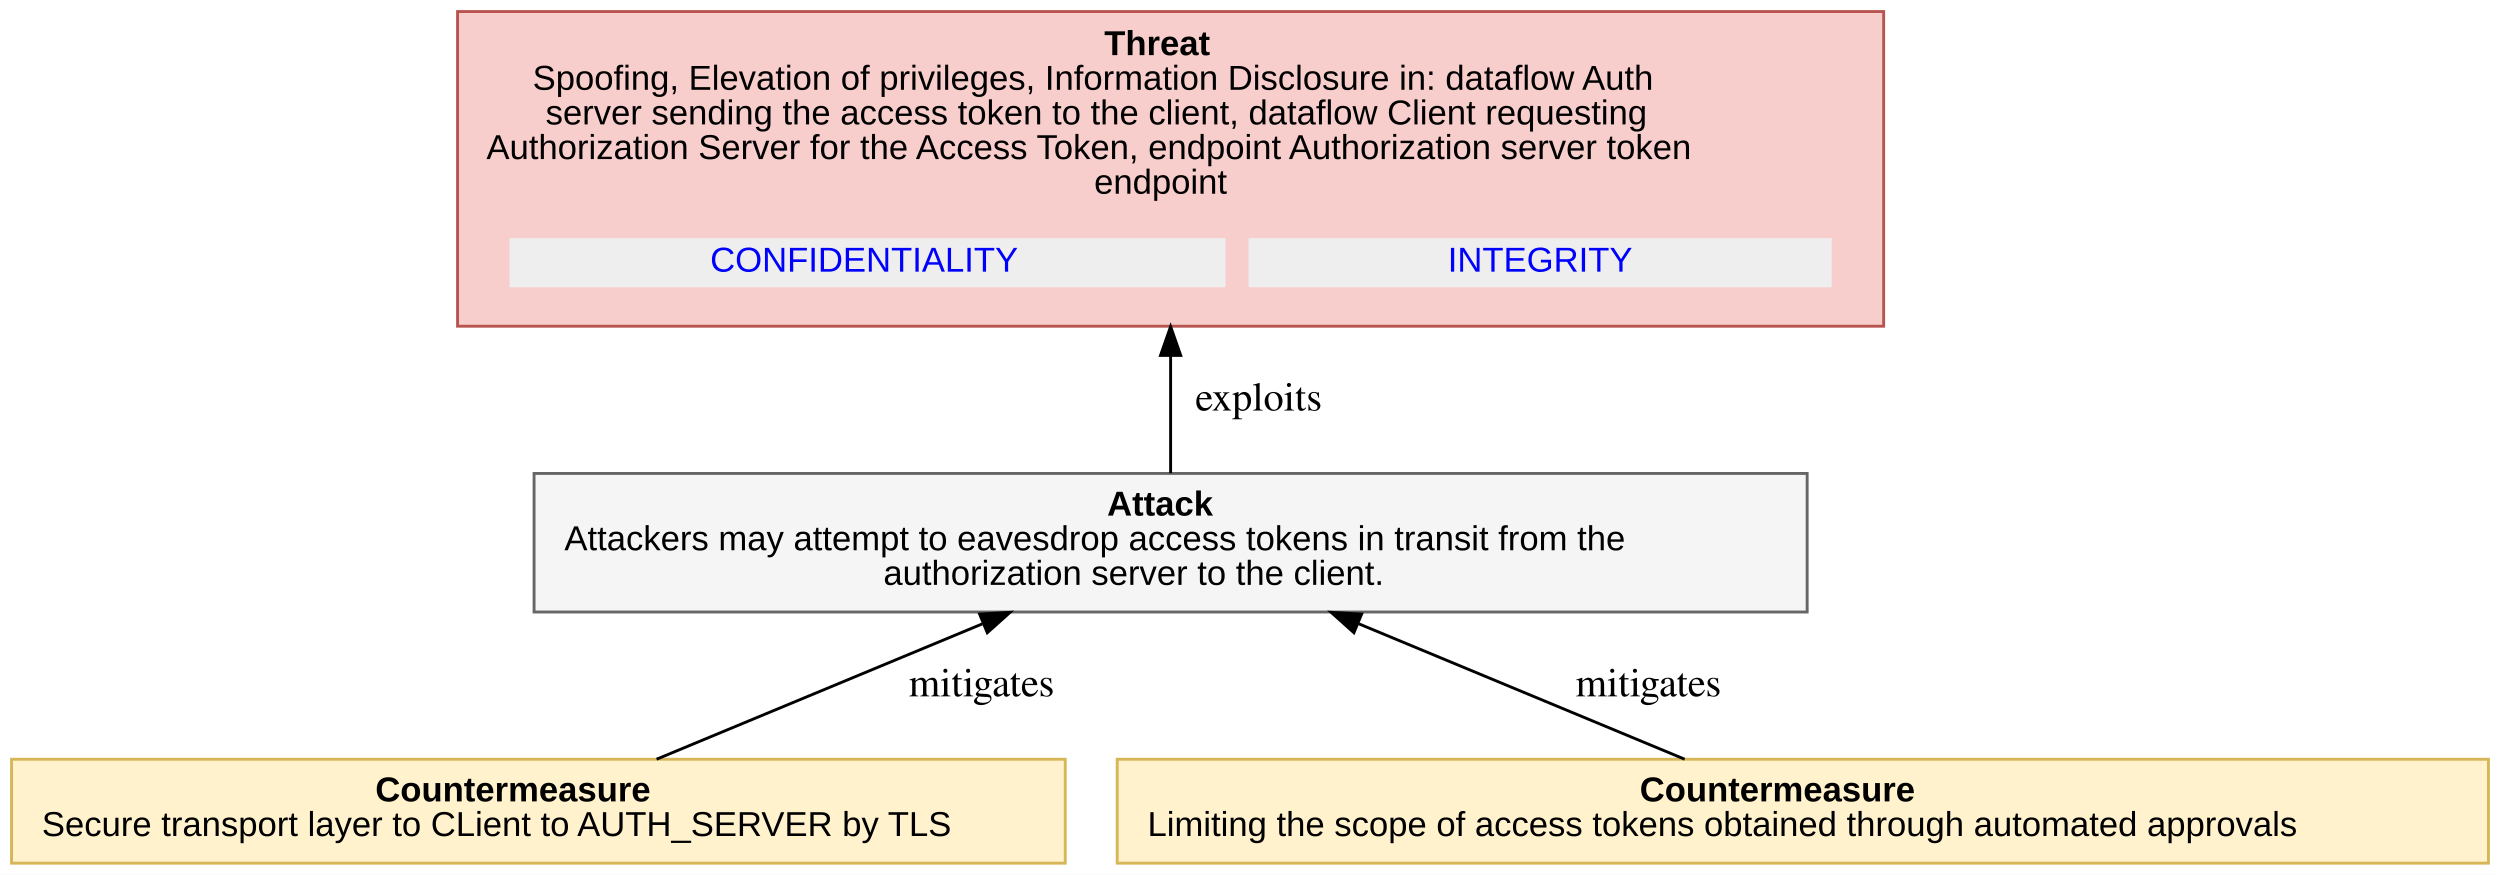
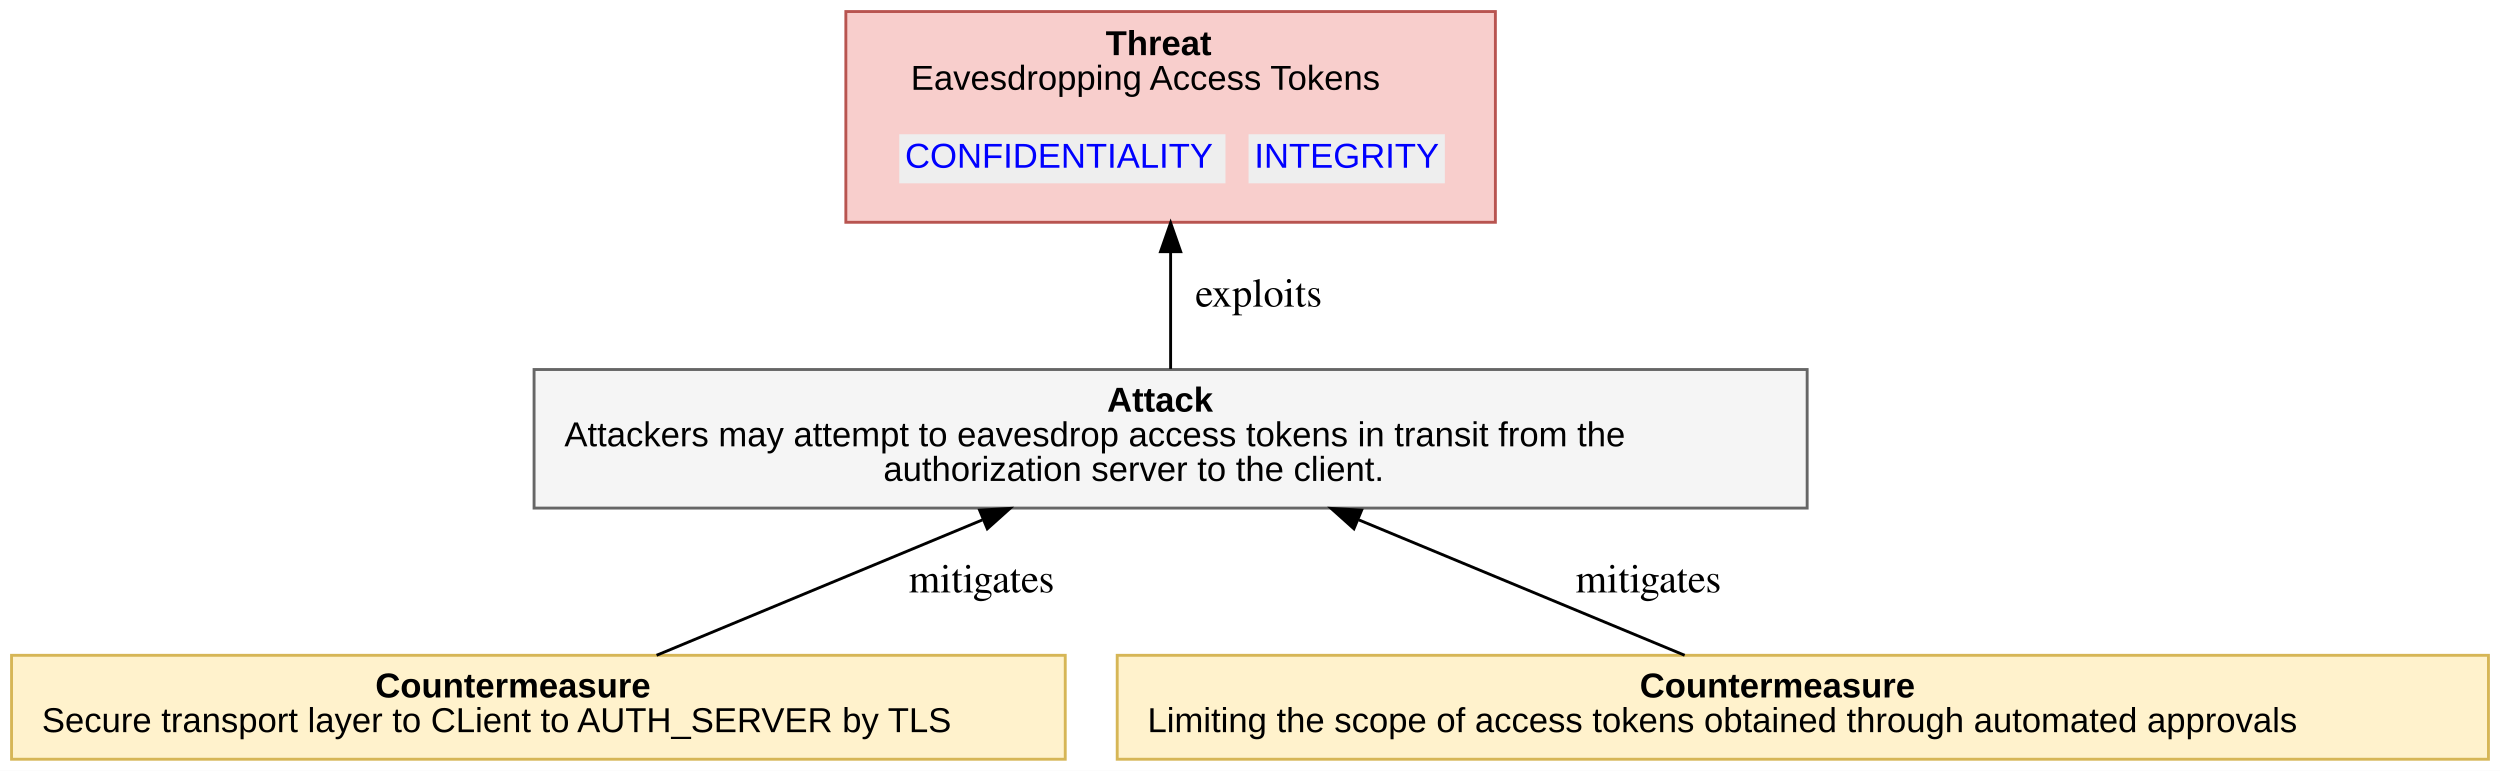
- <svg xmlns="http://www.w3.org/2000/svg" xmlns:xlink="http://www.w3.org/1999/xlink" width="866pt" height="303pt" viewBox="0.00 0.00 866.00 303.00">
-   <g id="graph0" class="graph" transform="scale(1 1) rotate(0) translate(4 299)">
-     <polygon fill="white" stroke="transparent" points="-4,4 -4,-299 862,-299 862,4 -4,4" />
+ <svg xmlns="http://www.w3.org/2000/svg" xmlns:xlink="http://www.w3.org/1999/xlink" width="866pt" height="267pt" viewBox="0.00 0.00 866.00 267.00">
+   <g id="graph0" class="graph" transform="scale(1 1) rotate(0) translate(4 263)">
+     <polygon fill="white" stroke="transparent" points="-4,4 -4,-263 862,-263 862,4 -4,4" />
    <g id="node1" class="node">
-       <polygon fill="#f8cecc" stroke="#b85450" points="648.5,-295 154.5,-295 154.5,-186 648.5,-186 648.5,-295" />
-       <text text-anchor="start" x="378.5" y="-279.9" font-family="Arial" font-weight="bold" font-size="12.00">Threat</text>
-       <text text-anchor="start" x="180.5" y="-267.9" font-family="Arial" font-size="12.00"> Spoofing, Elevation of privileges, Information Disclosure in: dataflow Auth</text>
-       <text text-anchor="start" x="185" y="-255.9" font-family="Arial" font-size="12.00">server sending the access token to the client, dataflow Client requesting</text>
-       <text text-anchor="start" x="164.5" y="-243.9" font-family="Arial" font-size="12.00">Authorization Server for the Access Token, endpoint Authorization server token</text>
-       <text text-anchor="start" x="375" y="-231.9" font-family="Arial" font-size="12.00">endpoint</text>
+       <polygon fill="#f8cecc" stroke="#b85450" points="514,-259 289,-259 289,-186 514,-186 514,-259" />
+       <text text-anchor="start" x="379" y="-243.9" font-family="Arial" font-weight="bold" font-size="12.00">Threat</text>
+       <text text-anchor="start" x="311.5" y="-231.9" font-family="Arial" font-size="12.00"> Eavesdropping Access Tokens</text>
      <g id="a_node1_0">
        <a xlink:href="#OAuth2.CONFIDENTIALITY" xlink:title="&lt;TABLE&gt;">
-           <polygon fill="#eeeeee" stroke="transparent" points="172.5,-199.5 172.5,-216.5 420.5,-216.5 420.5,-199.5 172.5,-199.5" />
-           <text text-anchor="start" x="242" y="-204.9" font-family="Arial" font-size="12.00" fill="blue">CONFIDENTIALITY</text>
+           <polygon fill="#eeeeee" stroke="transparent" points="307.5,-199.5 307.5,-216.5 420.5,-216.5 420.5,-199.5 307.5,-199.5" />
+           <text text-anchor="start" x="309.5" y="-204.9" font-family="Arial" font-size="12.00" fill="blue">CONFIDENTIALITY</text>
        </a>
      </g>
      <g id="a_node1_1">
        <a xlink:href="#OAuth2.INTEGRITY" xlink:title="&lt;TABLE&gt;">
-           <polygon fill="#eeeeee" stroke="transparent" points="428.5,-199.5 428.5,-216.5 630.5,-216.5 630.5,-199.5 428.5,-199.5" />
-           <text text-anchor="start" x="497.5" y="-204.9" font-family="Arial" font-size="12.00" fill="blue">INTEGRITY</text>
+           <polygon fill="#eeeeee" stroke="transparent" points="428.5,-199.5 428.5,-216.5 496.5,-216.5 496.5,-199.5 428.5,-199.5" />
+           <text text-anchor="start" x="430.5" y="-204.9" font-family="Arial" font-size="12.00" fill="blue">INTEGRITY</text>
        </a>
      </g>
    </g>
    <g id="node2" class="node">
      <polygon fill="#f5f5f5" stroke="#666666" points="622,-135 181,-135 181,-87 622,-87 622,-135" />
      <text text-anchor="start" x="379.5" y="-120.4" font-family="Arial" font-weight="bold" font-size="12.00">Attack</text>
      <text text-anchor="start" x="191.5" y="-108.4" font-family="Arial" font-size="12.00">Attackers may attempt to eavesdrop access tokens in transit from the</text>
      <text text-anchor="start" x="302" y="-96.4" font-family="Arial" font-size="12.00">authorization server to the client.</text>
    </g>
    <g id="edge1" class="edge">
-       <path fill="none" stroke="black" d="M401.5,-135.09C401.5,-146.63 401.5,-161.23 401.5,-175.82" />
-       <polygon fill="black" stroke="black" points="398,-175.89 401.5,-185.89 405,-175.89 398,-175.89" />
+       <path fill="none" stroke="black" d="M401.5,-135.22C401.5,-146.93 401.5,-161.55 401.5,-175.41" />
+       <polygon fill="black" stroke="black" points="398,-175.81 401.5,-185.81 405,-175.81 398,-175.81" />
      <text text-anchor="middle" x="432" y="-156.8" font-family="Times,serif" font-size="14.00"> exploits</text>
    </g>
    <g id="node3" class="node">
      <polygon fill="#fff2cc" stroke="#d6b656" points="365,-36 0,-36 0,0 365,0 365,-36" />
      <text text-anchor="start" x="126" y="-21.4" font-family="Arial" font-weight="bold" font-size="12.00">Countermeasure</text>
      <text text-anchor="start" x="10.5" y="-9.4" font-family="Arial" font-size="12.00"> Secure transport layer to CLient to AUTH_SERVER by TLS</text>
    </g>
    <g id="edge2" class="edge">
      <path fill="none" stroke="black" d="M223.44,-36.01C255.14,-49.18 299.68,-67.69 336.29,-82.9" />
      <polygon fill="black" stroke="black" points="335.32,-86.29 345.89,-86.89 338,-79.82 335.32,-86.29" />
      <text text-anchor="middle" x="336" y="-57.8" font-family="Times,serif" font-size="14.00"> mitigates</text>
    </g>
    <g id="node4" class="node">
      <polygon fill="#fff2cc" stroke="#d6b656" points="858,-36 383,-36 383,0 858,0 858,-36" />
      <text text-anchor="start" x="564" y="-21.4" font-family="Arial" font-weight="bold" font-size="12.00">Countermeasure</text>
      <text text-anchor="start" x="393.5" y="-9.4" font-family="Arial" font-size="12.00"> Limiting the scope of access tokens obtained through automated approvals</text>
    </g>
    <g id="edge3" class="edge">
      <path fill="none" stroke="black" d="M579.56,-36.01C547.86,-49.18 503.32,-67.69 466.71,-82.9" />
      <polygon fill="black" stroke="black" points="465,-79.82 457.11,-86.89 467.68,-86.29 465,-79.82" />
      <text text-anchor="middle" x="567" y="-57.8" font-family="Times,serif" font-size="14.00"> mitigates</text>
    </g>
  </g>
</svg>
